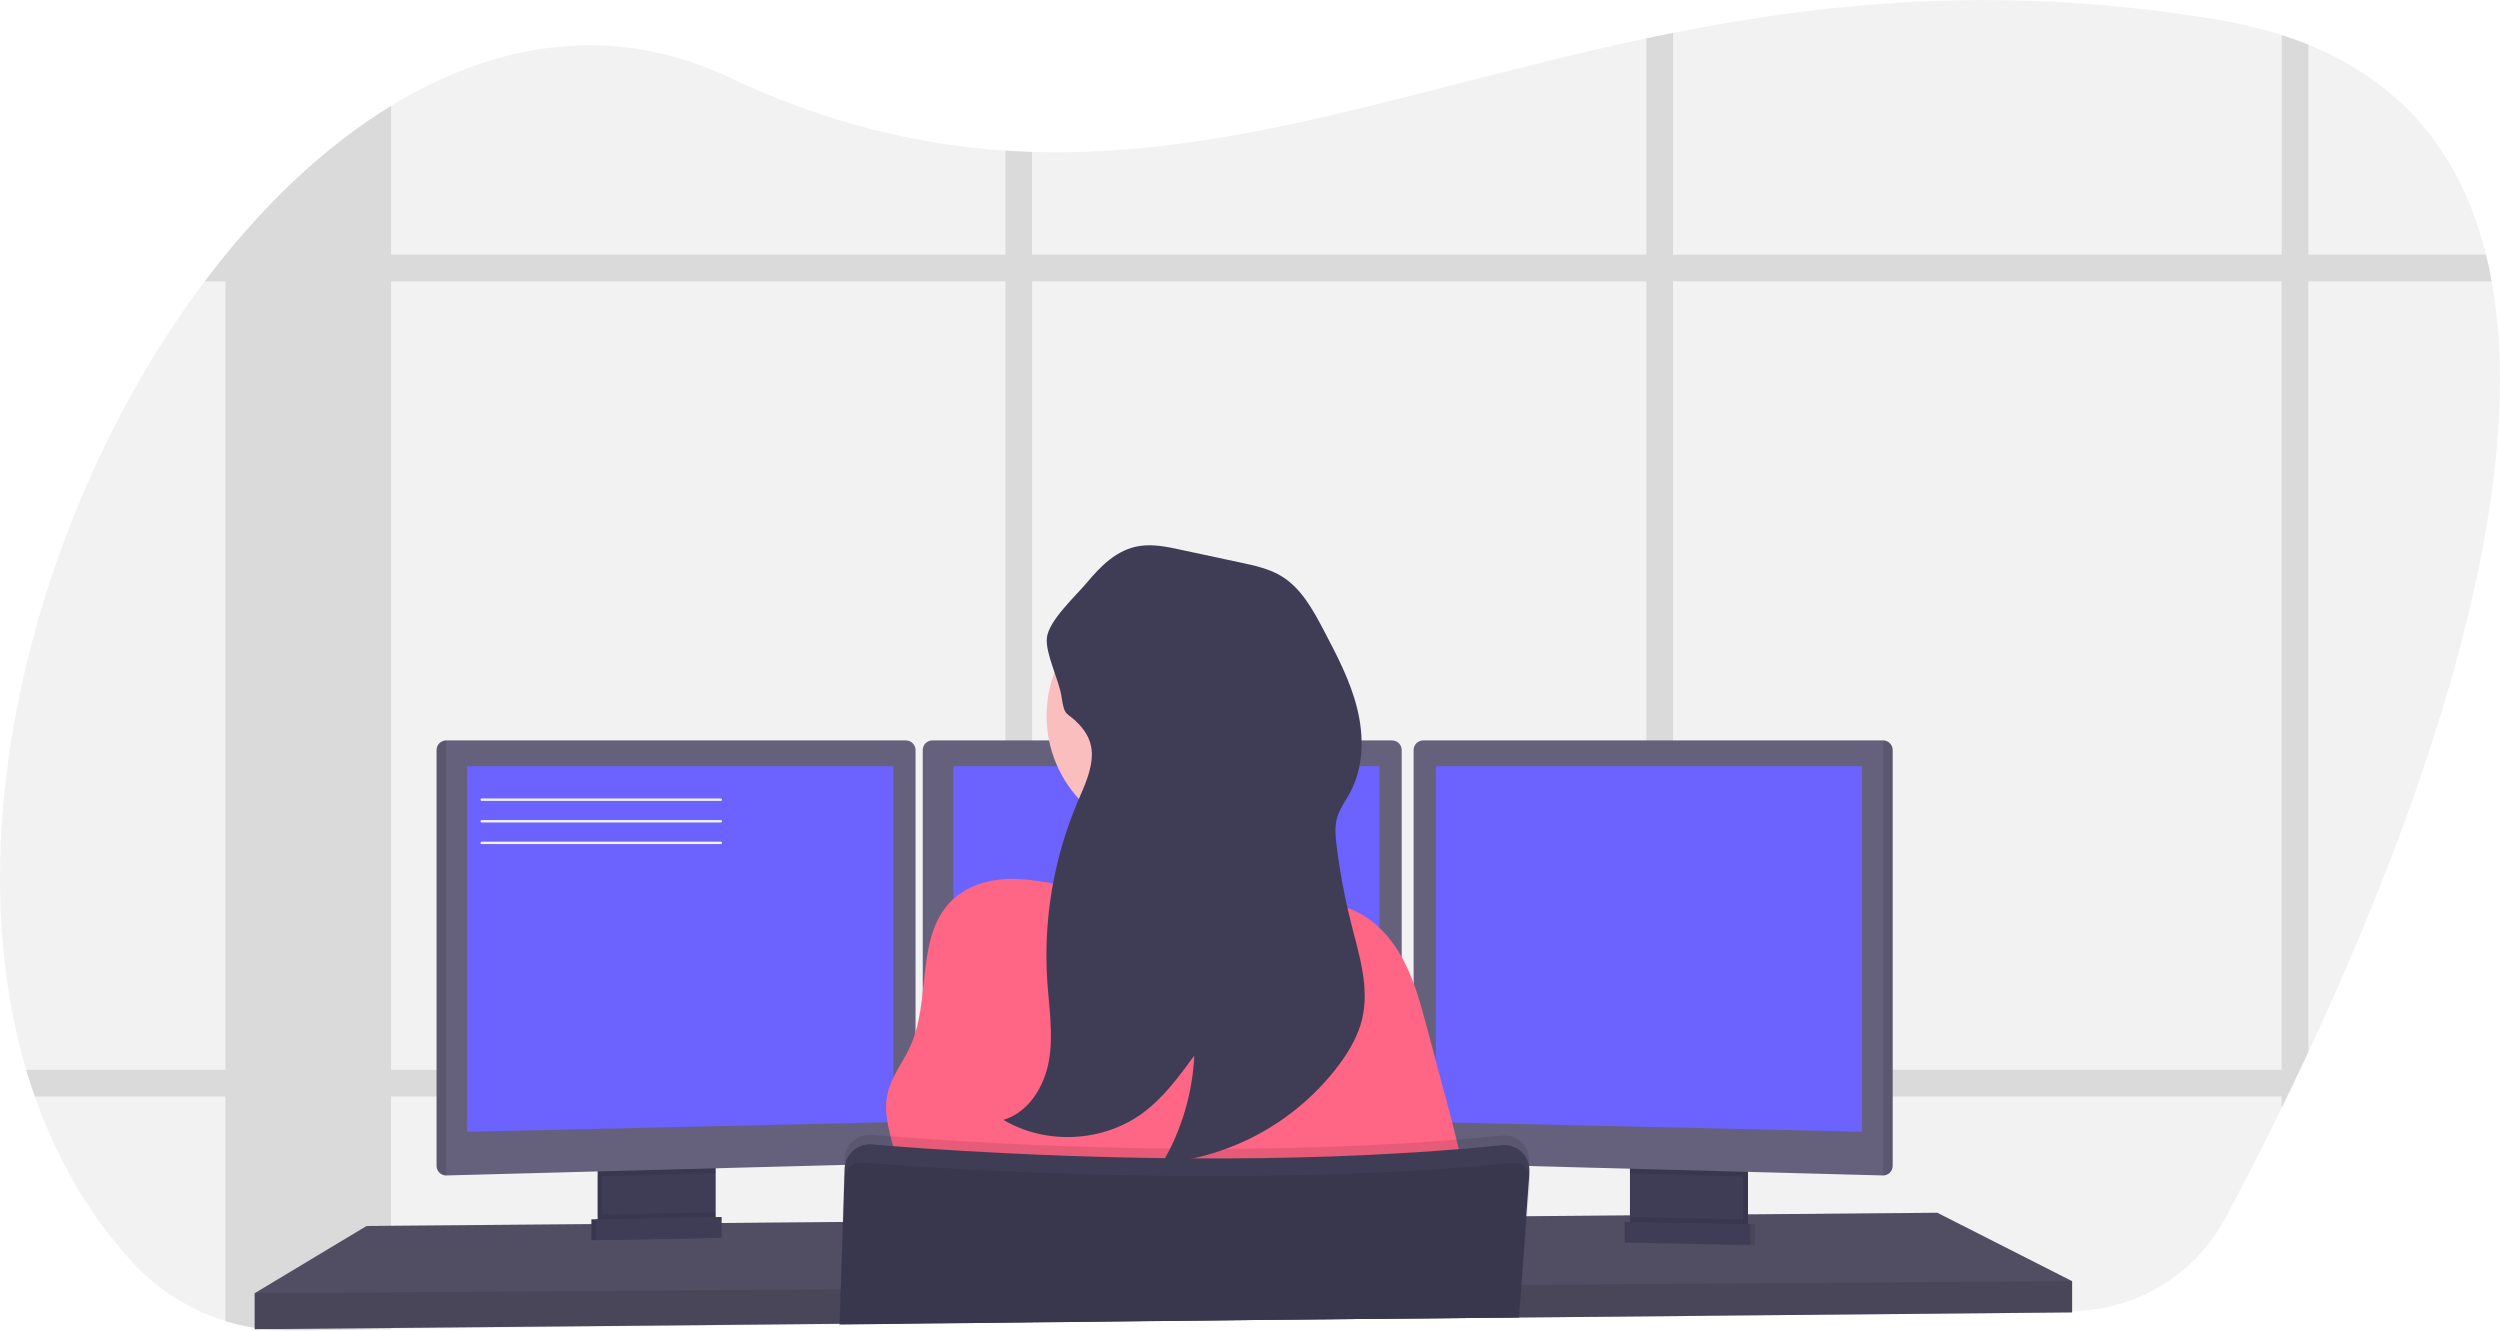
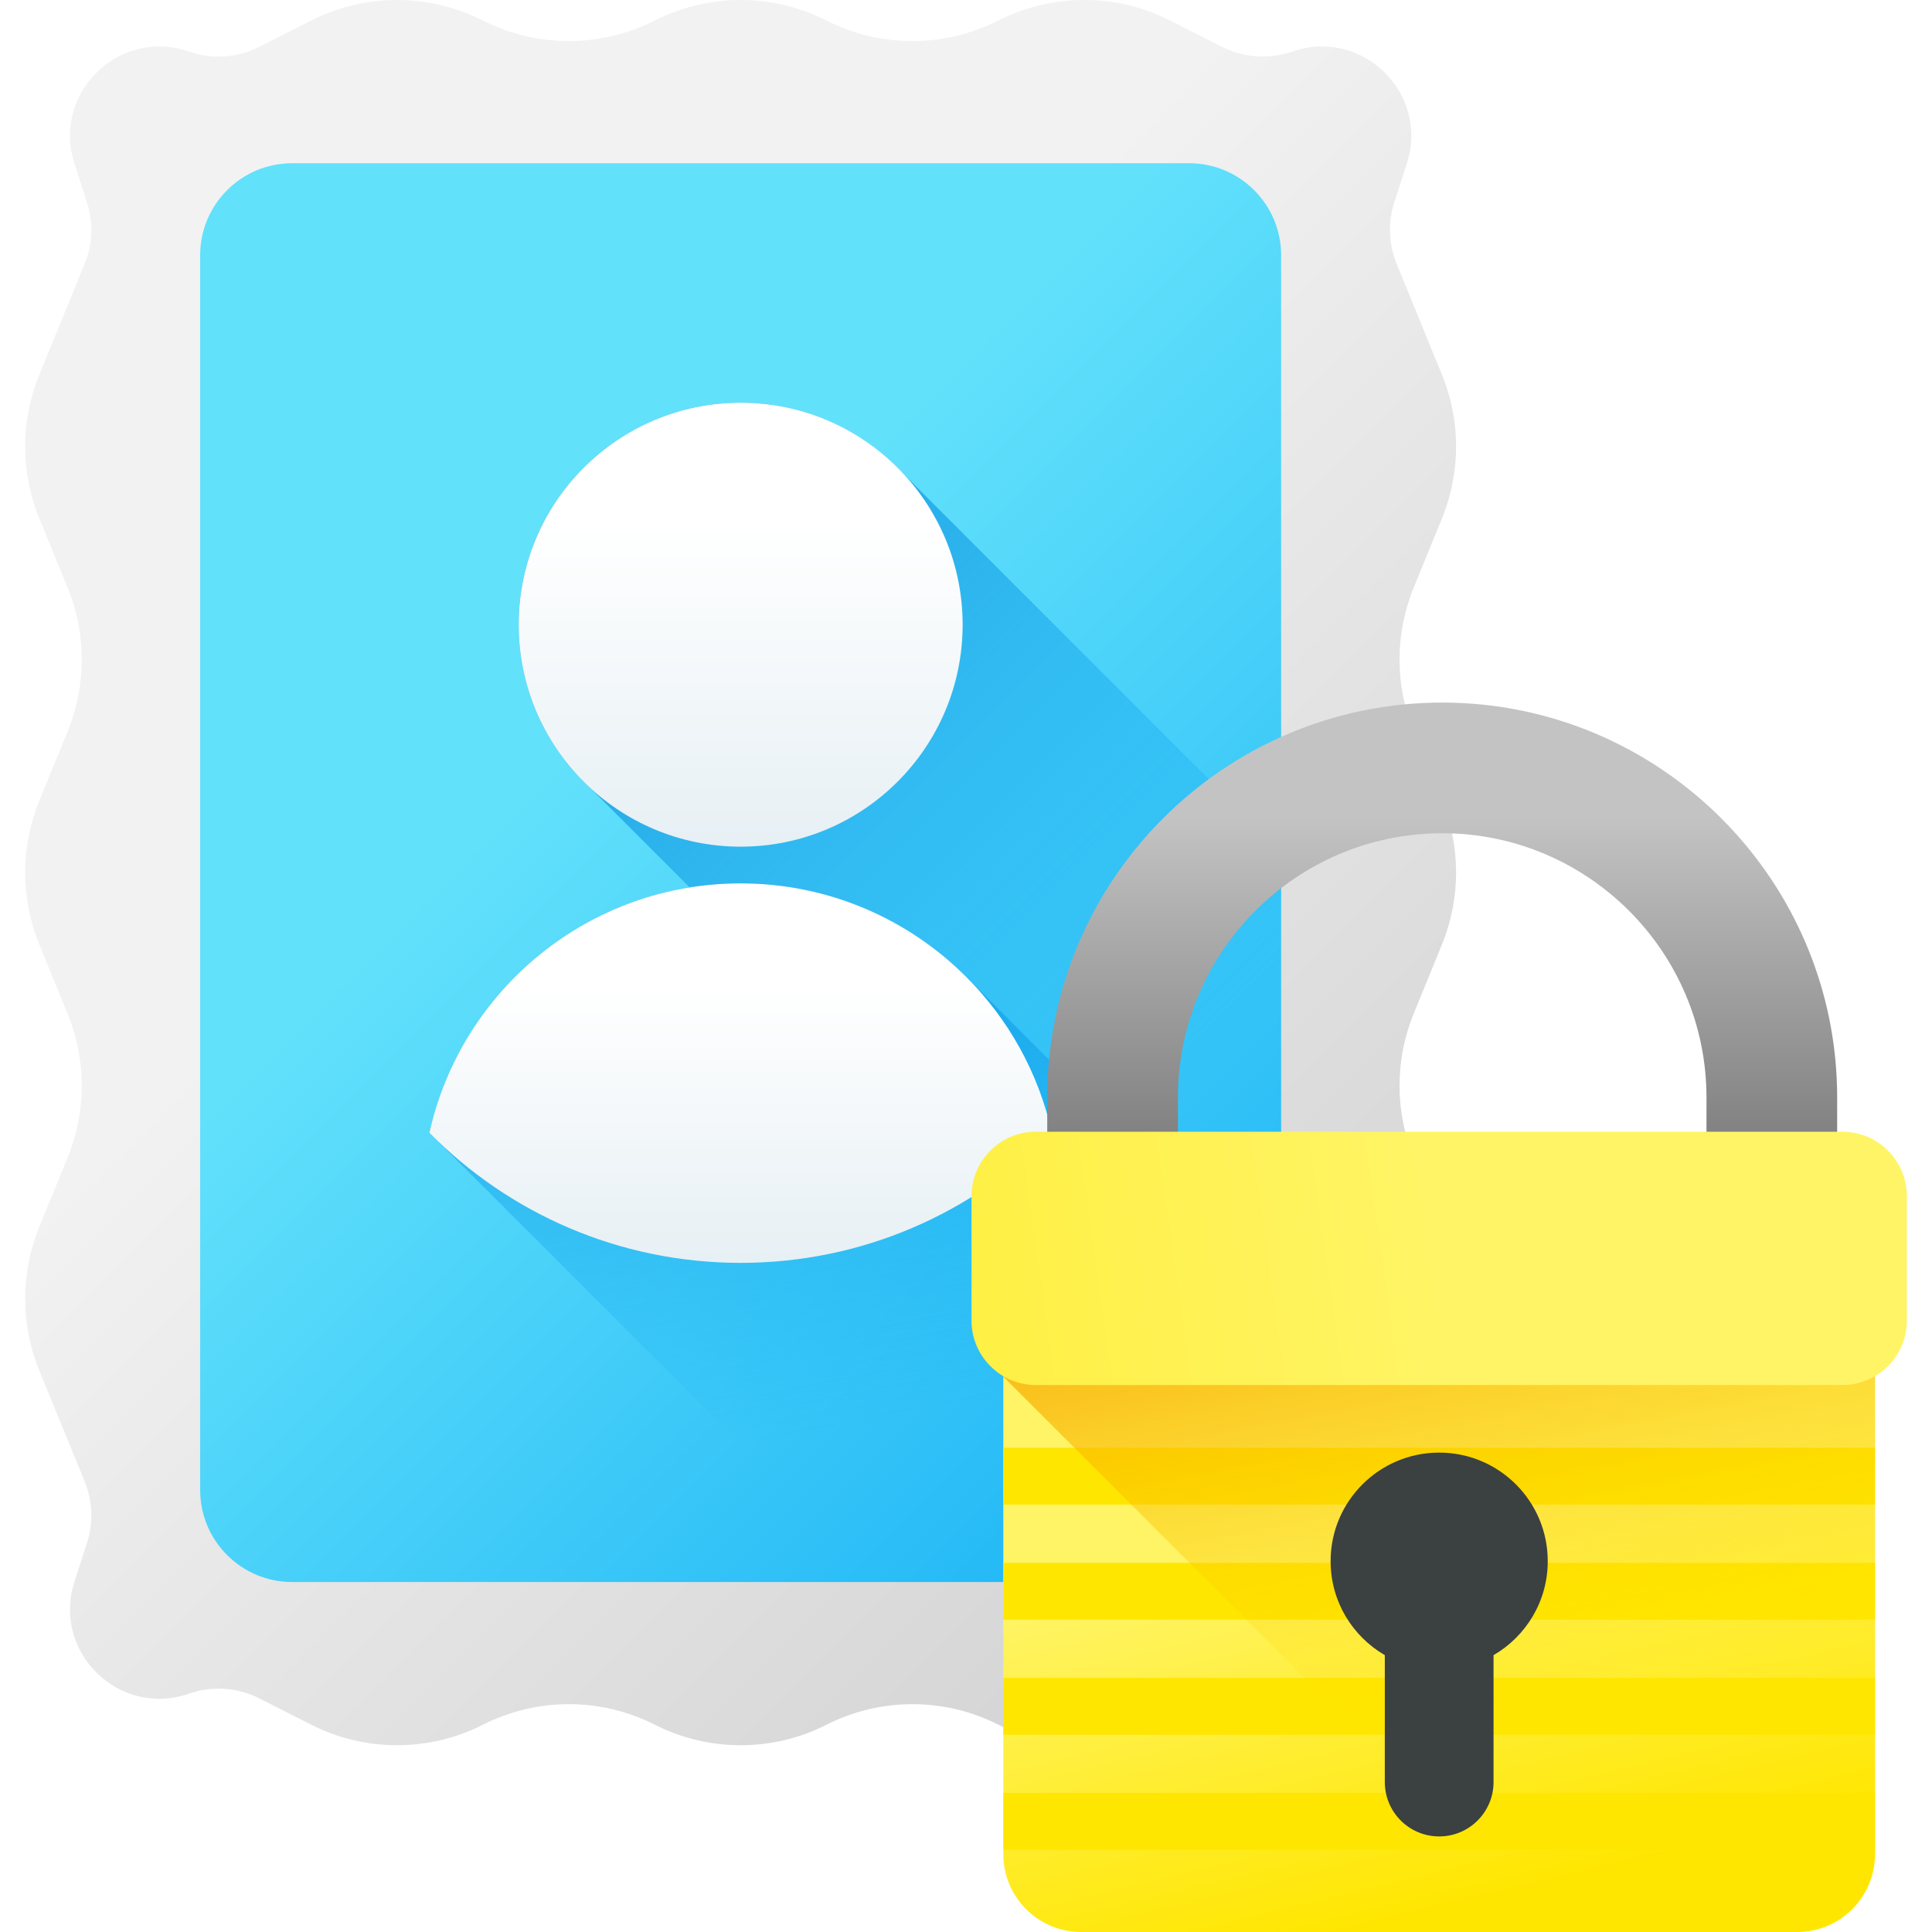
- <svg xmlns="http://www.w3.org/2000/svg" id="e6d15d18-a685-4480-ac2b-bd578043a679" data-name="Layer 1" width="1041.32" height="554.17" viewBox="0 0 1041.32 554.17">
-   <path d="M1040.82,611.12q-1.74,3.75-3.47,7.4-2.7,5.67-5.33,11.12c-.78,1.61-1.56,3.19-2.32,4.77-8.6,17.57-16.63,33.11-23.45,45.89A73.21,73.21,0,0,1,942.44,719l-151.65,1.65h-1.6l-13,.14-11.12.12-34.1.37-1.38,0-17.36.19h-.53l-107,1.16-95.51,1-11.11.12-69,.75H429l-44.75.48h-.48l-141.5,1.53-42.33.46a88,88,0,0,1-10.79-.54h0c-1.22-.14-2.44-.3-3.65-.49a87.38,87.38,0,0,1-51.29-27.54C116,678.37,102.75,655,93.85,629.64q-1.93-5.49-3.6-11.12C59.44,514.37,97,380,164.6,290.08q4.25-5.64,8.64-11l.07-.08c20.79-25.52,44.1-46.84,68.93-62,44-26.91,92.75-34.49,140.7-11.9,40.57,19.12,78.45,28.11,115.17,30.55,3.71.24,7.42.42,11.11.53,84.23,2.65,163.17-27.7,255.87-47.29,3.69-.78,7.39-1.55,11.12-2.28,66.13-13.16,139.49-20.1,226.73-5.51a189.09,189.09,0,0,1,26.76,6.4q5.77,1.86,11.12,4c41.64,16.94,64.35,48.24,74,87.46q1.37,5.46,2.37,11.11C1134.3,384.41,1084.19,518.23,1040.82,611.12Z" transform="translate(-79.34 -172.91)" fill="#f2f2f2" />
-   <path d="M576.36,618.52a95.22,95.22,0,0,1-1.87,11.12h93.7V618.52Zm-78.25,62.81,11.11-.09V653.77c-3.81-.17-7.52-.34-11.11-.52ZM265.19,618.52v11.12h198.5V618.52ZM1114.87,279h-74V191.51q-5.35-2.17-11.12-4V279H776.21V186.58c-3.73.73-7.43,1.5-11.12,2.28V279H509.22V236.15c-3.69-.11-7.4-.29-11.11-.53V279H242.24V217c-24.83,15.16-48.14,36.48-68.93,62h-.07v.08q-4.4,5.4-8.64,11h8.64V618.52h-83q1.66,5.63,3.6,11.12h79.39v93.62a87,87,0,0,0,12.2,2.79c1.21.19,2.43.35,3.65.49h0a88,88,0,0,0,10.79.54l42.33-.46v-97H498.11v94.21l11.11-.12V629.64H765.09V721l11.12-.12V629.64H1029.7v4.77c.76-1.58,1.54-3.16,2.32-4.77q2.63-5.45,5.33-11.12,1.73-3.64,3.47-7.4v-321h76.42Q1116.23,284.43,1114.87,279ZM242.24,618.52V290.08H498.11V618.52Zm267,0V290.08H765.09V618.52Zm520.48,0H776.21V290.08H1029.7Z" transform="translate(-79.34 -172.91)" opacity="0.1" />
-   <polygon points="863.09 533.65 863.09 546.65 711.17 548.05 709.55 548.08 651.81 548.61 650.43 548.63 632.88 548.78 632.36 548.78 525.38 549.77 349.77 551.4 349.62 551.4 304.97 551.82 304.49 551.83 106.09 553.65 106.09 538.65 152.74 510.65 246.34 509.87 248.34 509.86 249 509.85 251 509.82 295.94 509.45 297.95 509.44 298.59 509.43 300.59 509.42 315 509.3 315.38 509.29 350.93 508.99 351.22 508.99 628.62 506.65 635.41 506.6 636.09 506.6 641.27 506.55 678.92 506.24 680.92 506.21 682.77 506.19 683.73 506.19 695.44 506.1 697.76 506.07 700.87 506.05 710.62 505.96 726.09 505.83 728.09 505.81 731.57 505.79 732.22 505.79 806.93 505.15 863.09 533.65" fill="#65617d" />
-   <polygon points="863.09 533.65 863.09 546.65 711.17 548.05 709.55 548.08 651.81 548.61 650.43 548.63 632.88 548.78 632.36 548.78 525.38 549.77 349.77 551.4 349.62 551.4 304.97 551.82 304.49 551.83 106.09 553.65 106.09 538.65 152.74 510.65 246.34 509.87 248.34 509.86 249 509.85 251 509.82 295.94 509.45 297.95 509.44 298.59 509.43 300.59 509.42 315 509.3 315.38 509.29 350.93 508.99 351.22 508.99 628.62 506.65 635.41 506.6 636.09 506.6 641.27 506.55 678.92 506.24 680.92 506.21 682.77 506.19 683.73 506.19 695.44 506.1 697.76 506.07 700.87 506.05 710.62 505.96 726.09 505.83 728.09 505.81 731.57 505.79 732.22 505.79 806.93 505.15 863.09 533.65" opacity="0.2" />
-   <path d="M375.44,656.57v24.49a6.13,6.13,0,0,1-3.5,5.54,6,6,0,0,1-2.5.6l-34.9.74a6,6,0,0,1-2.7-.57,6.12,6.12,0,0,1-3.57-5.57V656.57Z" transform="translate(-79.34 -172.91)" fill="#3f3d56" />
-   <path d="M375.44,656.57v24.49a6.13,6.13,0,0,1-3.5,5.54,6,6,0,0,1-2.5.6l-34.9.74a6,6,0,0,1-2.7-.57,6.12,6.12,0,0,1-3.57-5.57V656.57Z" transform="translate(-79.34 -172.91)" opacity="0.1" />
-   <path d="M377.44,656.57v24.49a6.13,6.13,0,0,1-3.5,5.54,6,6,0,0,1-2.5.6l-34.9.74a6,6,0,0,1-2.7-.57,6.12,6.12,0,0,1-3.57-5.57V656.57Z" transform="translate(-79.34 -172.91)" fill="#3f3d56" />
-   <rect x="680.92" y="483.65" width="47.17" height="31.5" fill="#3f3d56" />
-   <rect x="680.92" y="483.65" width="47.17" height="31.5" opacity="0.1" />
-   <rect x="678.92" y="483.65" width="47.17" height="31.5" fill="#3f3d56" />
-   <polygon points="298.09 483.65 298.09 488.62 250.92 489.88 250.92 483.65 298.09 483.65" opacity="0.1" />
-   <path d="M460.69,485.27v168.2a4,4,0,0,1-3.85,3.95l-191.65,5.1h-.05a4,4,0,0,1-3.95-3.95V485.27a4,4,0,0,1,3.95-3.95h191.6A4,4,0,0,1,460.69,485.27Z" transform="translate(-79.34 -172.91)" fill="#65617d" />
-   <path d="M265.19,481.32v181.2h-.05a4,4,0,0,1-3.95-3.95V485.27a4,4,0,0,1,3.95-3.95Z" transform="translate(-79.34 -172.91)" opacity="0.1" />
-   <polygon points="194.59 319.15 372.09 319.15 372.09 467.4 194.59 471.4 194.59 319.15" fill="#6c63ff" />
-   <polygon points="726.09 483.65 726.09 490.06 678.92 488.8 678.92 483.65 726.09 483.65" opacity="0.1" />
-   <path d="M867.69,485.27v173.3a4,4,0,0,1-4,3.95h0L672,657.42a4,4,0,0,1-3.85-3.95V485.27a4,4,0,0,1,3.95-3.95h191.6A4,4,0,0,1,867.69,485.27Z" transform="translate(-79.34 -172.91)" fill="#65617d" />
-   <path d="M867.69,485.27v173.3a4,4,0,0,1-4,3.95h0V481.32h0A4,4,0,0,1,867.69,485.27Z" transform="translate(-79.34 -172.91)" opacity="0.1" />
-   <polygon points="775.59 319.15 598.09 319.15 598.09 467.4 775.59 471.4 775.59 319.15" fill="#6c63ff" />
-   <path d="M663.19,485.27v168.2a4,4,0,0,1-3.85,3.95l-191.65,5.1h0a4,4,0,0,1-4-3.95V485.27a4,4,0,0,1,3.95-3.95h191.6A4,4,0,0,1,663.19,485.27Z" transform="translate(-79.34 -172.91)" fill="#65617d" />
-   <polygon points="397.09 319.15 574.59 319.15 574.59 467.4 397.09 471.4 397.09 319.15" fill="#6c63ff" />
-   <polygon points="863.09 533.65 863.09 546.65 711.17 548.05 709.55 548.08 651.81 548.61 650.43 548.63 632.88 548.78 632.36 548.78 525.38 549.77 349.77 551.4 349.62 551.4 304.97 551.82 304.49 551.83 106.09 553.65 106.09 538.65 308.6 537.32 309.08 537.32 350.07 537.04 350.26 537.04 633.34 535.17 633.63 535.17 633.8 535.16 634.27 535.16 639.06 535.13 640.52 535.13 715.01 534.63 719.41 534.61 720.39 534.6 863.09 533.65" opacity="0.1" />
-   <circle cx="487.26" cy="298.15" r="51.33" fill="#fbbebe" />
-   <path d="M617.94,550.07s-99.5,12-90,0c3.44-4.34,4.39-17.2,4.2-31.85-.06-4.45-.22-9.06-.45-13.65-1.1-22-3.75-43.5-3.75-43.5s87-41,77-8.5c-4,13.13-2.69,31.57.35,48.88.89,5.05,1.92,10,3,14.7A344.67,344.67,0,0,0,617.94,550.07Z" transform="translate(-79.34 -172.91)" fill="#fbbebe" />
-   <path d="M585.47,546c11.51-2.13,23.7-6,34.53-1.54,2.85,1.17,5.47,2.88,8.39,3.86s6.12,1.22,9.16,1.91c10.68,2.42,19.34,10.55,24.9,20s8.44,20.14,11.26,30.72l6.9,25.83c6,22.45,12,45.09,13.39,68.3a2437.62,2437.62,0,0,1-250.84,1.43c5.44-10.34,11-21.31,10.54-33s-7.19-23.22-4.76-34.74c1.55-7.34,6.57-13.39,9.64-20.22,8.75-19.52,1.94-45.79,17.32-60.65,6.92-6.68,17-9.21,26.63-8.89,12.28.41,24.85,4.24,37,6.11C555.09,547.48,569.79,548.88,585.47,546Z" transform="translate(-79.34 -172.91)" fill="#ff6584" />
-   <path d="M716.37,657.17l-.1,1.43v.1l-.17,2.3-1.33,18.51-1.61,22.3-.46,6.28-1,13.44v.17l-107,1L429.11,724.6l0,.84h-.14l0-.84v-.28l.45-14.36.86-28.06.74-23.79.07-2.37a10.53,10.53,0,0,1,11.42-10.17c4.72.4,10.85.89,18.18,1.41l3,.22c42.33,2.94,120.56,6.74,199.5,2,1.66-.09,3.33-.19,5-.31,12.24-.77,24.47-1.76,36.58-3a10.53,10.53,0,0,1,11.6,11.23Z" transform="translate(-79.34 -172.91)" opacity="0.1" />
-   <path d="M429.08,725.44l0-.84,175.62-1.91,107-1H712v-.17l1-13.44.43-6,1.64-22.61,1.29-17.9,0-.44a10.62,10.62,0,0,0-.11-2.47.3.3,0,0,0,0-.1,10.39,10.39,0,0,0-2-4.64,10.54,10.54,0,0,0-9.42-4c-12.11,1.24-24.34,2.23-36.58,3-1.67.12-3.34.22-5,.31-78.94,4.69-157.17.89-199.5-2l-3-.22c-7.33-.52-13.46-1-18.18-1.41a10.54,10.54,0,0,0-11.24,8.53,11,11,0,0,0-.18,1.64l-.68,22.16L429.54,710l-.44,14.36v.28l0,.84Z" transform="translate(-79.34 -172.91)" fill="#3f3d56" />
-   <path d="M716.67,664.18l-1.23,15.33-1.83,22.85-.46,5.72-1,12.81-.06.64v.17h0l-.15,1.48.11-1.48h-.29l-107,1L429.11,724.6v-.28l.49-14.36,1-28.06.64-18.65A6.36,6.36,0,0,1,434.3,658a6.25,6.25,0,0,1,3.78-.9c2.1.17,4.68.37,7.69.59,4.89.36,10.92.78,17.94,1.22,13,.82,29.31,1.7,48,2.42,52,2,122.2,2.67,188.88-3.17,3-.26,6.1-.55,9.13-.84a6.26,6.26,0,0,1,3.48.66,5.16,5.16,0,0,1,.86.54,6.14,6.14,0,0,1,2,2.46,3.56,3.56,0,0,1,.25.61A6.28,6.28,0,0,1,716.67,664.18Z" transform="translate(-79.34 -172.91)" opacity="0.1" />
-   <path d="M377.44,677.87v3.19a6.13,6.13,0,0,1-3.5,5.54l-40.1.77a6.12,6.12,0,0,1-3.57-5.57v-3Z" transform="translate(-79.34 -172.91)" opacity="0.1" />
-   <polygon points="298.59 515.57 246.34 516.57 246.34 507.9 298.59 506.9 298.59 515.57" fill="#3f3d56" />
-   <polygon points="298.59 515.57 246.34 516.57 246.34 507.9 298.59 506.9 298.59 515.57" opacity="0.1" />
-   <polygon points="300.59 515.57 248.34 516.57 248.34 507.9 300.59 506.9 300.59 515.57" fill="#3f3d56" />
-   <path d="M758.56,679.87v3.19a6.13,6.13,0,0,0,3.5,5.54l40.1.77a6.12,6.12,0,0,0,3.57-5.57v-3Z" transform="translate(-79.34 -172.91)" opacity="0.1" />
-   <polygon points="678.72 517.57 730.97 518.57 730.97 509.9 678.72 508.9 678.72 517.57" opacity="0.1" />
-   <polygon points="676.72 517.57 728.97 518.57 728.97 509.9 676.72 508.9 676.72 517.57" fill="#3f3d56" />
-   <path d="M534.13,486.79c.08,7-3.16,13.6-5.91,20.07a163.49,163.49,0,0,0-12.66,74.71c.73,11,2.58,22,.73,32.9s-8.43,21.77-19,24.9c17.53,10.45,41.26,9.35,57.76-2.66,8.79-6.4,15.34-15.33,21.75-24.11a97.86,97.86,0,0,1-13.31,44.75A103.43,103.43,0,0,0,637,616.53c4.31-5.81,8.06-12.19,9.72-19.23,3.09-13-1.22-26.51-4.51-39.5a266.06,266.06,0,0,1-6.17-33c-.43-3.56-.78-7.22.1-10.7,1-4.07,3.67-7.51,5.64-11.22,5.6-10.54,5.73-23.3,2.86-34.88s-8.49-22.26-14.06-32.81c-4.46-8.46-9.3-17.31-17.46-22.28-5.1-3.1-11-4.39-16.88-5.64l-25.37-5.43c-5.55-1.19-11.26-2.38-16.87-1.51-9.47,1.48-16.14,8.32-22,15.34-4.59,5.46-15.81,15.71-16.6,22.86-.72,6.59,5.1,17.63,6.09,24.58,1.3,9,2.22,6,7.3,11.52C532,478.05,534.07,482,534.13,486.79Z" transform="translate(-79.34 -172.91)" fill="#3f3d56" />
-   <path d="M379.6,506.5H280a.5.5,0,0,1,0-1h99.6a.5.5,0,0,1,0,1Z" transform="translate(-79.34 -172.91)" fill="#f2f2f2" />
-   <path d="M379.6,515.5H280a.5.5,0,0,1,0-1h99.6a.5.5,0,0,1,0,1Z" transform="translate(-79.34 -172.91)" fill="#f2f2f2" />
-   <path d="M379.6,524.5H280a.5.5,0,0,1,0-1h99.6a.5.5,0,0,1,0,1Z" transform="translate(-79.34 -172.91)" fill="#f2f2f2" />
+ <svg xmlns="http://www.w3.org/2000/svg" version="1.1" id="Capa_1" x="0px" y="0px" viewBox="0 0 511.999 511.999" style="enable-background:new 0 0 511.999 511.999;" xml:space="preserve">
+   <linearGradient id="SVGID_1_" gradientUnits="userSpaceOnUse" x1="147.618" y1="331.892" x2="471.938" y2="7.572" gradientTransform="matrix(1.0039 0 0 -1.0039 0.1922 516.5593)">
+     <stop offset="0" style="stop-color:#F2F2F2" />
+     <stop offset="1" style="stop-color:#C3C3C3" />
+   </linearGradient>
+   <path style="fill:url(#SVGID_1_);" d="M342.348,448.791L342.348,448.791c-6.066-2.091-12.721-1.632-18.443,1.269l-13.804,7.001  c-14.308,7.256-31.218,7.257-45.526,0.001l0,0c-14.307-7.255-31.216-7.255-45.523,0l-0.003,0.001  c-14.307,7.255-31.215,7.255-45.522,0l-0.005-0.003c-14.307-7.254-31.215-7.254-45.522,0l-0.006,0.003  c-14.306,7.254-31.213,7.255-45.52,0.001l-13.821-7.007c-5.721-2.901-12.375-3.359-18.44-1.268l-0.207,0.071  c-18.465,6.365-36.27-11.085-30.279-29.675l3.332-10.339c1.714-5.318,1.494-11.069-0.621-16.24l-12.021-29.395  c-4.994-12.21-4.993-25.891,0-38.1l7.504-18.349c4.994-12.21,4.994-25.891,0-38.101l-7.504-18.35c-4.994-12.209-4.994-25.89,0-38.1  l7.505-18.353c4.993-12.209,4.993-25.89,0-38.1l-7.505-18.353c-4.993-12.209-4.994-25.889-0.001-38.098l12.023-29.403  c2.114-5.17,2.334-10.922,0.62-16.239l-3.335-10.347C13.736,24.731,31.542,7.282,50.007,13.646l0.199,0.068  c6.066,2.091,12.721,1.632,18.443-1.269l13.804-7.001c14.308-7.256,31.218-7.257,45.526-0.001l0,0  c14.307,7.255,31.216,7.255,45.523,0l0.003-0.001c14.307-7.255,31.215-7.255,45.522,0l0.005,0.003  c14.307,7.254,31.215,7.254,45.522,0l0.006-0.003c14.306-7.254,31.213-7.255,45.52-0.001l13.625,6.909  c5.847,2.965,12.644,3.432,18.842,1.296l0,0c18.465-6.364,36.271,11.085,30.279,29.675l-3.332,10.339  c-1.714,5.318-1.494,11.069,0.621,16.24l12.021,29.395c4.993,12.21,4.992,25.891,0,38.1l-7.504,18.349  c-4.993,12.21-4.993,25.891,0,38.101l7.504,18.35c4.993,12.209,4.993,25.89,0,38.1l-7.505,18.353c-4.992,12.209-4.992,25.89,0,38.1  l7.57,18.508c4.955,12.115,4.995,25.685,0.109,37.83l-12.221,30.385c-2.078,5.166-2.27,10.899-0.544,16.192l3.058,9.377  C378.67,437.642,360.849,455.168,342.348,448.791z" />
+   <linearGradient id="SVGID_2_" gradientUnits="userSpaceOnUse" x1="155.859" y1="323.652" x2="424.539" y2="54.972" gradientTransform="matrix(1.0039 0 0 -1.0039 0.1922 516.5593)">
+     <stop offset="0" style="stop-color:#62E1FB" />
+     <stop offset="1" style="stop-color:#00A2F3" />
+   </linearGradient>
+   <path style="fill:url(#SVGID_2_);" d="M315.122,419.251H77.431c-13.471,0-24.39-10.92-24.39-24.39V67.644  c0-13.471,10.92-24.39,24.39-24.39h237.691c13.471,0,24.39,10.92,24.39,24.39v327.217  C339.512,408.331,328.592,419.251,315.122,419.251z" />
+   <linearGradient id="SVGID_3_" gradientUnits="userSpaceOnUse" x1="317.298" y1="227.661" x2="111.097" y2="433.861" gradientTransform="matrix(1.0039 0 0 -1.0039 0.1922 516.5593)">
+     <stop offset="0" style="stop-color:#00A2F3;stop-opacity:0" />
+     <stop offset="1" style="stop-color:#0075CD" />
+   </linearGradient>
+   <path style="fill:url(#SVGID_3_);" d="M339.517,225.665v145.502c0,5.807-2.032,11.139-5.425,15.318L156.44,208.835  c-11.671-10.758-19-26.168-19-43.287c0-32.494,26.342-58.836,58.836-58.836c17.119,0,32.529,7.33,43.287,19L339.517,225.665z" />
+   <linearGradient id="SVGID_4_" gradientUnits="userSpaceOnUse" x1="236.162" y1="140.103" x2="193.832" y2="357.793" gradientTransform="matrix(1.0039 0 0 -1.0039 0.1922 516.5593)">
+     <stop offset="0" style="stop-color:#00A2F3;stop-opacity:0" />
+     <stop offset="1" style="stop-color:#0075CD" />
+   </linearGradient>
+   <path style="fill:url(#SVGID_4_);" d="M339.517,342.367v28.801c0,5.807-2.032,11.139-5.425,15.318  c-4.467,5.53-11.301,9.061-18.965,9.061H209.205L113.8,300.199c7.434-33.522,34.768-59.54,68.982-65.023  c4.398-0.704,8.9-1.073,13.494-1.073c23.34,0,44.453,9.465,59.747,24.749L339.517,342.367z" />
+   <linearGradient id="SVGID_5_" gradientUnits="userSpaceOnUse" x1="195.319" y1="376.652" x2="195.319" y2="274.982" gradientTransform="matrix(1.0039 0 0 -1.0039 0.1922 516.5593)">
+     <stop offset="0" style="stop-color:#FFFFFF" />
+     <stop offset="1" style="stop-color:#E2EDF2" />
+   </linearGradient>
+   <circle style="fill:url(#SVGID_5_);" cx="196.277" cy="165.546" r="58.83" />
+   <linearGradient id="SVGID_6_" gradientUnits="userSpaceOnUse" x1="195.318" y1="254.352" x2="195.318" y2="167.452" gradientTransform="matrix(1.0039 0 0 -1.0039 0.1922 516.5593)">
+     <stop offset="0" style="stop-color:#FFFFFF" />
+     <stop offset="1" style="stop-color:#E2EDF2" />
+   </linearGradient>
+   <path style="fill:url(#SVGID_6_);" d="M278.758,300.194c-21.007,21.292-50.207,34.477-82.482,34.477s-61.475-13.185-82.482-34.477  c8.394-37.824,42.128-66.094,82.482-66.094c23.337,0,44.459,9.466,59.745,24.753C267.175,269.993,275.226,284.25,278.758,300.194z" />
+   <linearGradient id="SVGID_7_" gradientUnits="userSpaceOnUse" x1="380.512" y1="298.762" x2="380.512" y2="201.572" gradientTransform="matrix(1.0039 0 0 -1.0039 0.1922 516.5593)">
+     <stop offset="0" style="stop-color:#C3C3C3" />
+     <stop offset="1" style="stop-color:#777777" />
+   </linearGradient>
+   <path style="fill:url(#SVGID_7_);" d="M486.867,344.674H277.526v-53.815c0-57.715,46.954-104.67,104.67-104.67  c57.715,0,104.67,46.954,104.67,104.67v53.815H486.867z M312.157,310.044h140.08v-19.186c0-38.62-31.42-70.04-70.04-70.04  c-38.621,0-70.041,31.42-70.041,70.04V310.044z" />
+   <linearGradient id="SVGID_8_" gradientUnits="userSpaceOnUse" x1="376.64" y1="115.332" x2="400.85" y2="14.203" gradientTransform="matrix(1.0039 0 0 -1.0039 0.1922 516.5593)">
+     <stop offset="0" style="stop-color:#FFF465" />
+     <stop offset="1" style="stop-color:#FFE600" />
+   </linearGradient>
+   <path style="fill:url(#SVGID_8_);" d="M476.283,511.999H286.509c-11.384,0-20.614-9.229-20.614-20.613V335.95  c0-11.384,9.229-20.614,20.614-20.614h189.774c11.384,0,20.614,9.229,20.614,20.614v155.436  C496.896,502.77,487.667,511.999,476.283,511.999z" />
+   <g>
+     <rect x="265.899" y="383.668" style="fill:#FFE600;" width="231.002" height="15.059" />
+     <rect x="265.899" y="414.167" style="fill:#FFE600;" width="231.002" height="15.059" />
+     <rect x="265.899" y="444.656" style="fill:#FFE600;" width="231.002" height="15.059" />
+     <rect x="265.899" y="475.155" style="fill:#FFE600;" width="231.002" height="15.059" />
+   </g>
+   <linearGradient id="SVGID_9_" gradientUnits="userSpaceOnUse" x1="400.009" y1="59.212" x2="370.819" y2="213.512" gradientTransform="matrix(1.0039 0 0 -1.0039 0.1922 516.5593)">
+     <stop offset="0" style="stop-color:#FFE600;stop-opacity:0" />
+     <stop offset="1" style="stop-color:#F59500" />
+   </linearGradient>
+   <path style="fill:url(#SVGID_9_);" d="M413.057,511.999h63.226c11.384,0,20.614-9.229,20.614-20.613V335.95  c0-11.384-9.229-20.614-20.614-20.614H286.509c-11.384,0-20.614,9.229-20.614,20.614v28.888L413.057,511.999z" />
+   <linearGradient id="SVGID_10_" gradientUnits="userSpaceOnUse" x1="378.409" y1="182.178" x2="1.579" y2="128.918" gradientTransform="matrix(1.0039 0 0 -1.0039 0.1922 516.5593)">
+     <stop offset="0" style="stop-color:#FFF465" />
+     <stop offset="1" style="stop-color:#FFE600" />
+   </linearGradient>
+   <path style="fill:url(#SVGID_10_);" d="M488.256,367.047H274.535c-9.429,0-17.072-7.643-17.072-17.072v-32.987  c0-9.429,7.643-17.072,17.072-17.072h213.721c9.429,0,17.072,7.643,17.072,17.072v32.987  C505.327,359.404,497.684,367.047,488.256,367.047z" />
+   <path style="fill:#3B4041;" d="M410.169,413.729c0-15.891-12.882-28.773-28.773-28.773s-28.773,12.882-28.773,28.773  c0,10.64,5.78,19.924,14.365,24.902v33.633c0,7.957,6.45,14.408,14.408,14.408c7.958,0,14.408-6.45,14.408-14.408v-33.633  C404.39,433.653,410.169,424.369,410.169,413.729z" />
+   <g>
+ </g>
+   <g>
+ </g>
+   <g>
+ </g>
+   <g>
+ </g>
+   <g>
+ </g>
+   <g>
+ </g>
+   <g>
+ </g>
+   <g>
+ </g>
+   <g>
+ </g>
+   <g>
+ </g>
+   <g>
+ </g>
+   <g>
+ </g>
+   <g>
+ </g>
+   <g>
+ </g>
+   <g>
+ </g>
</svg>
